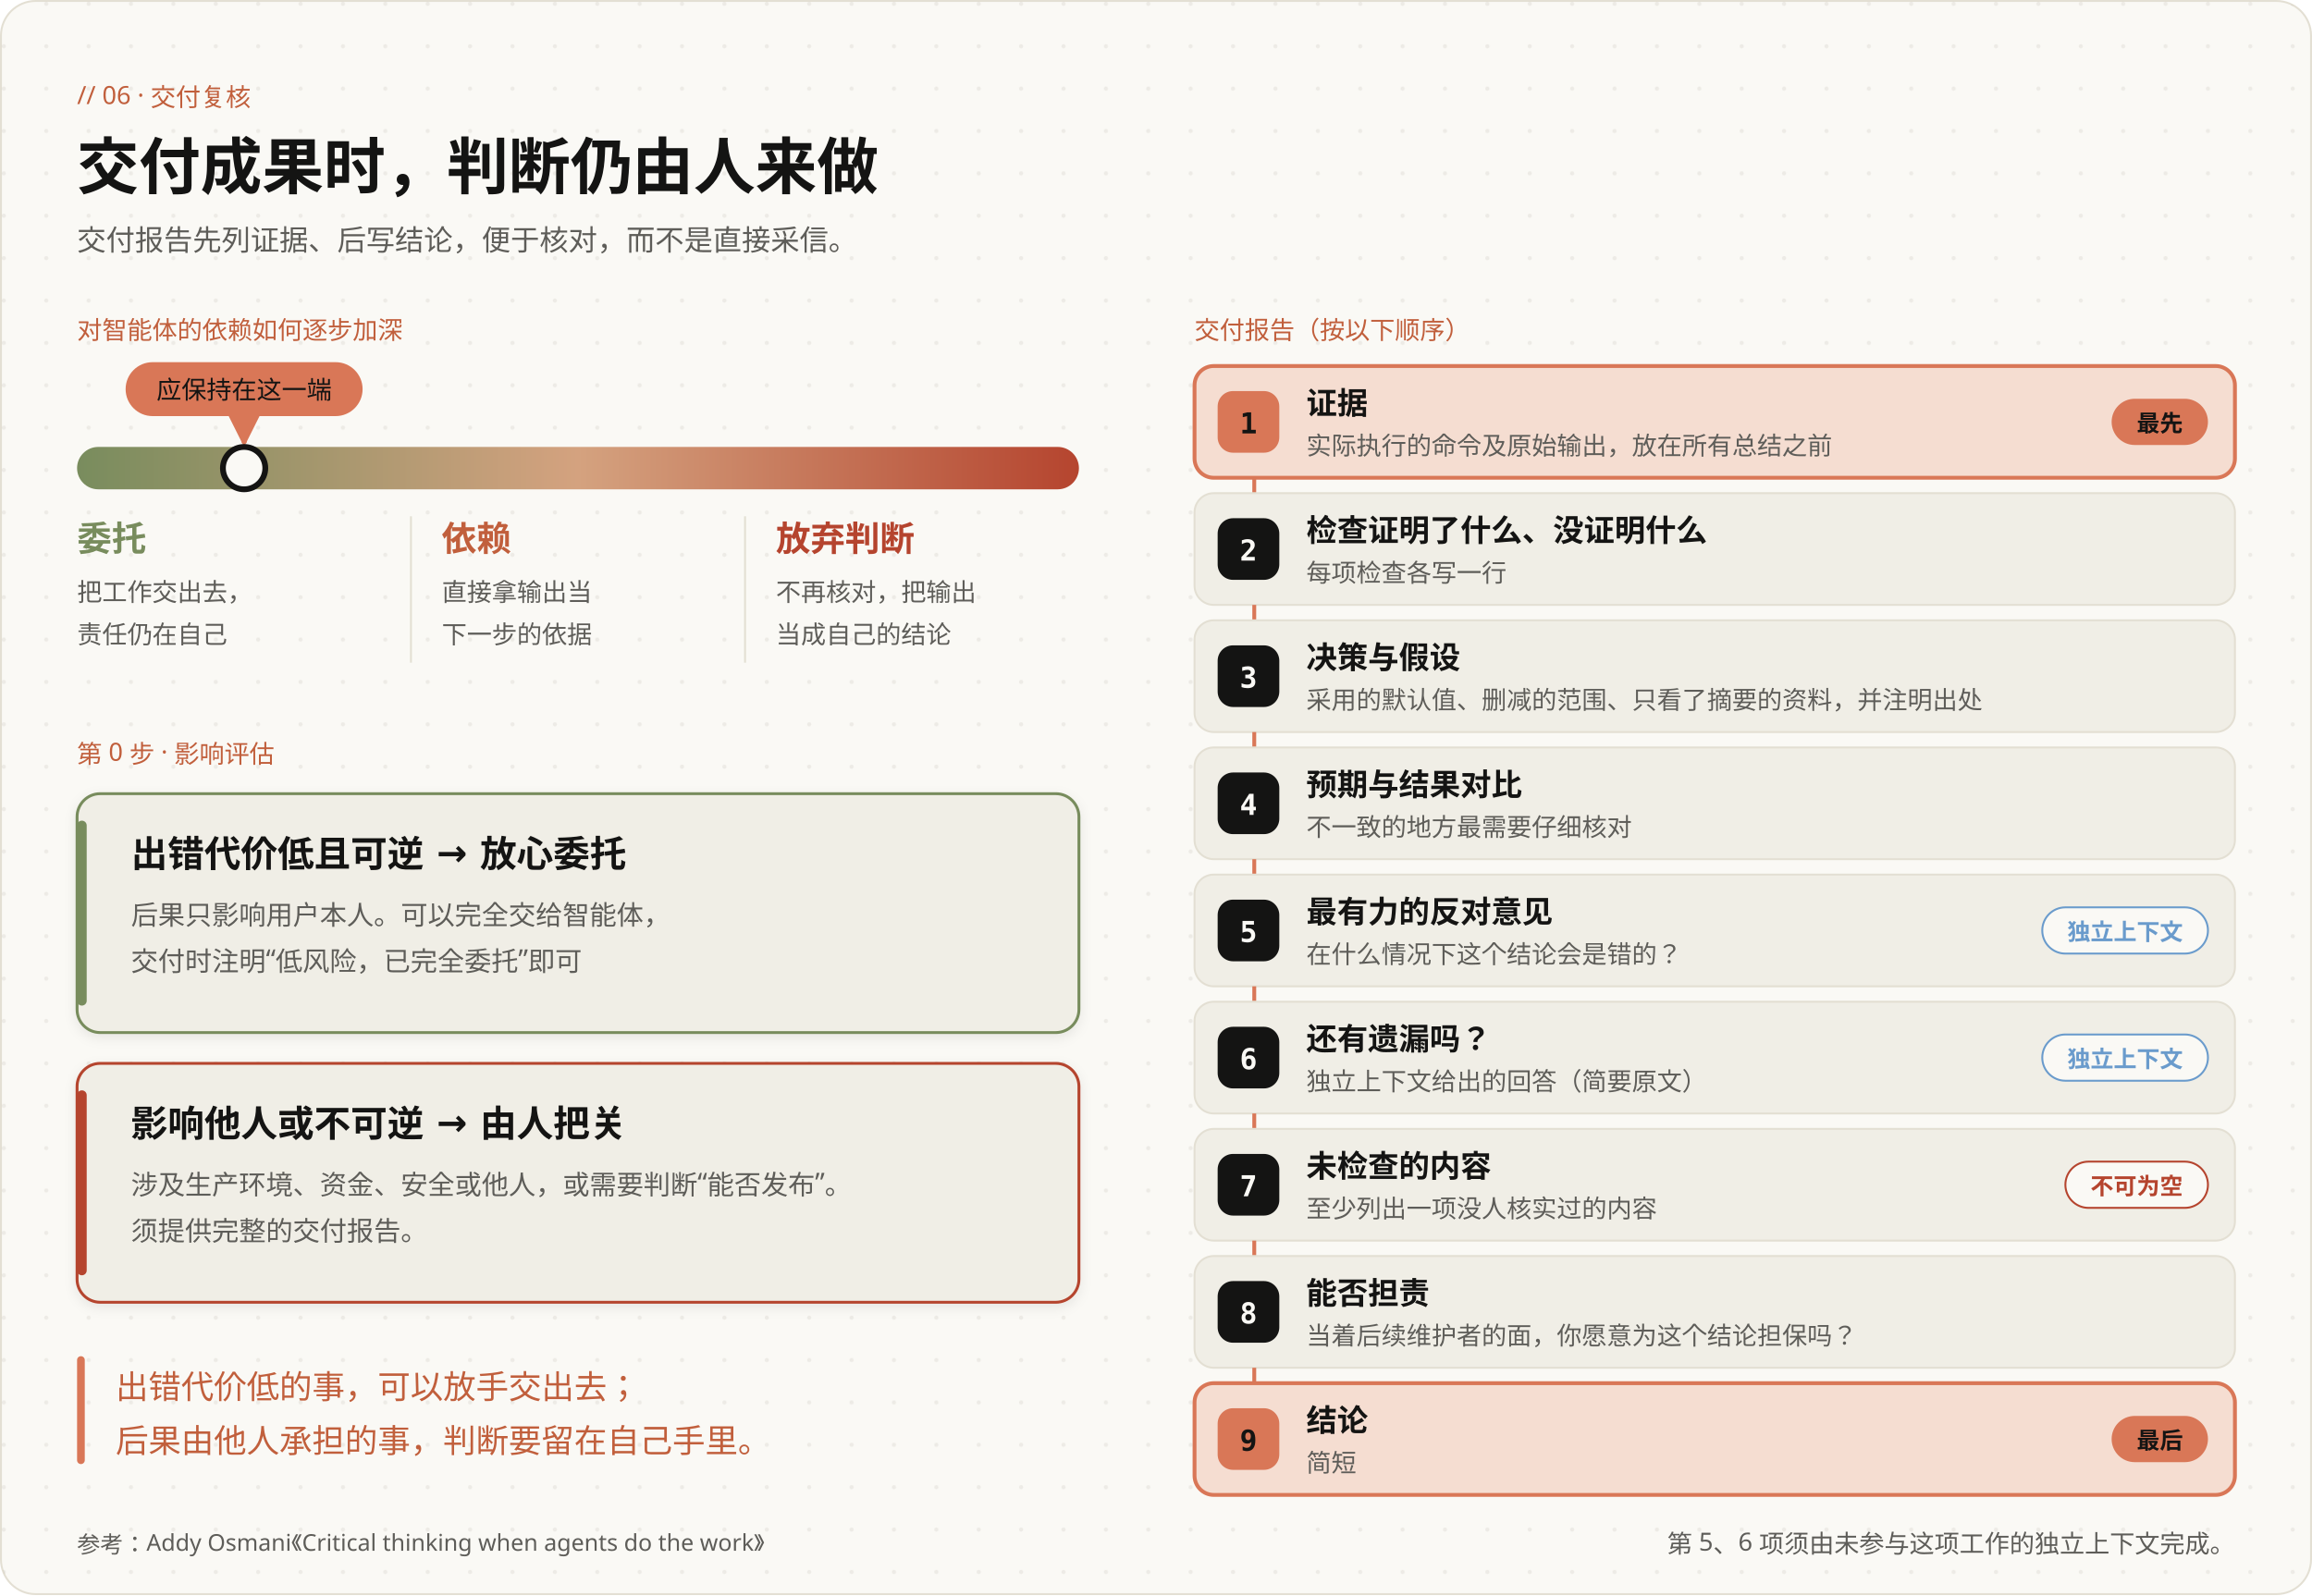
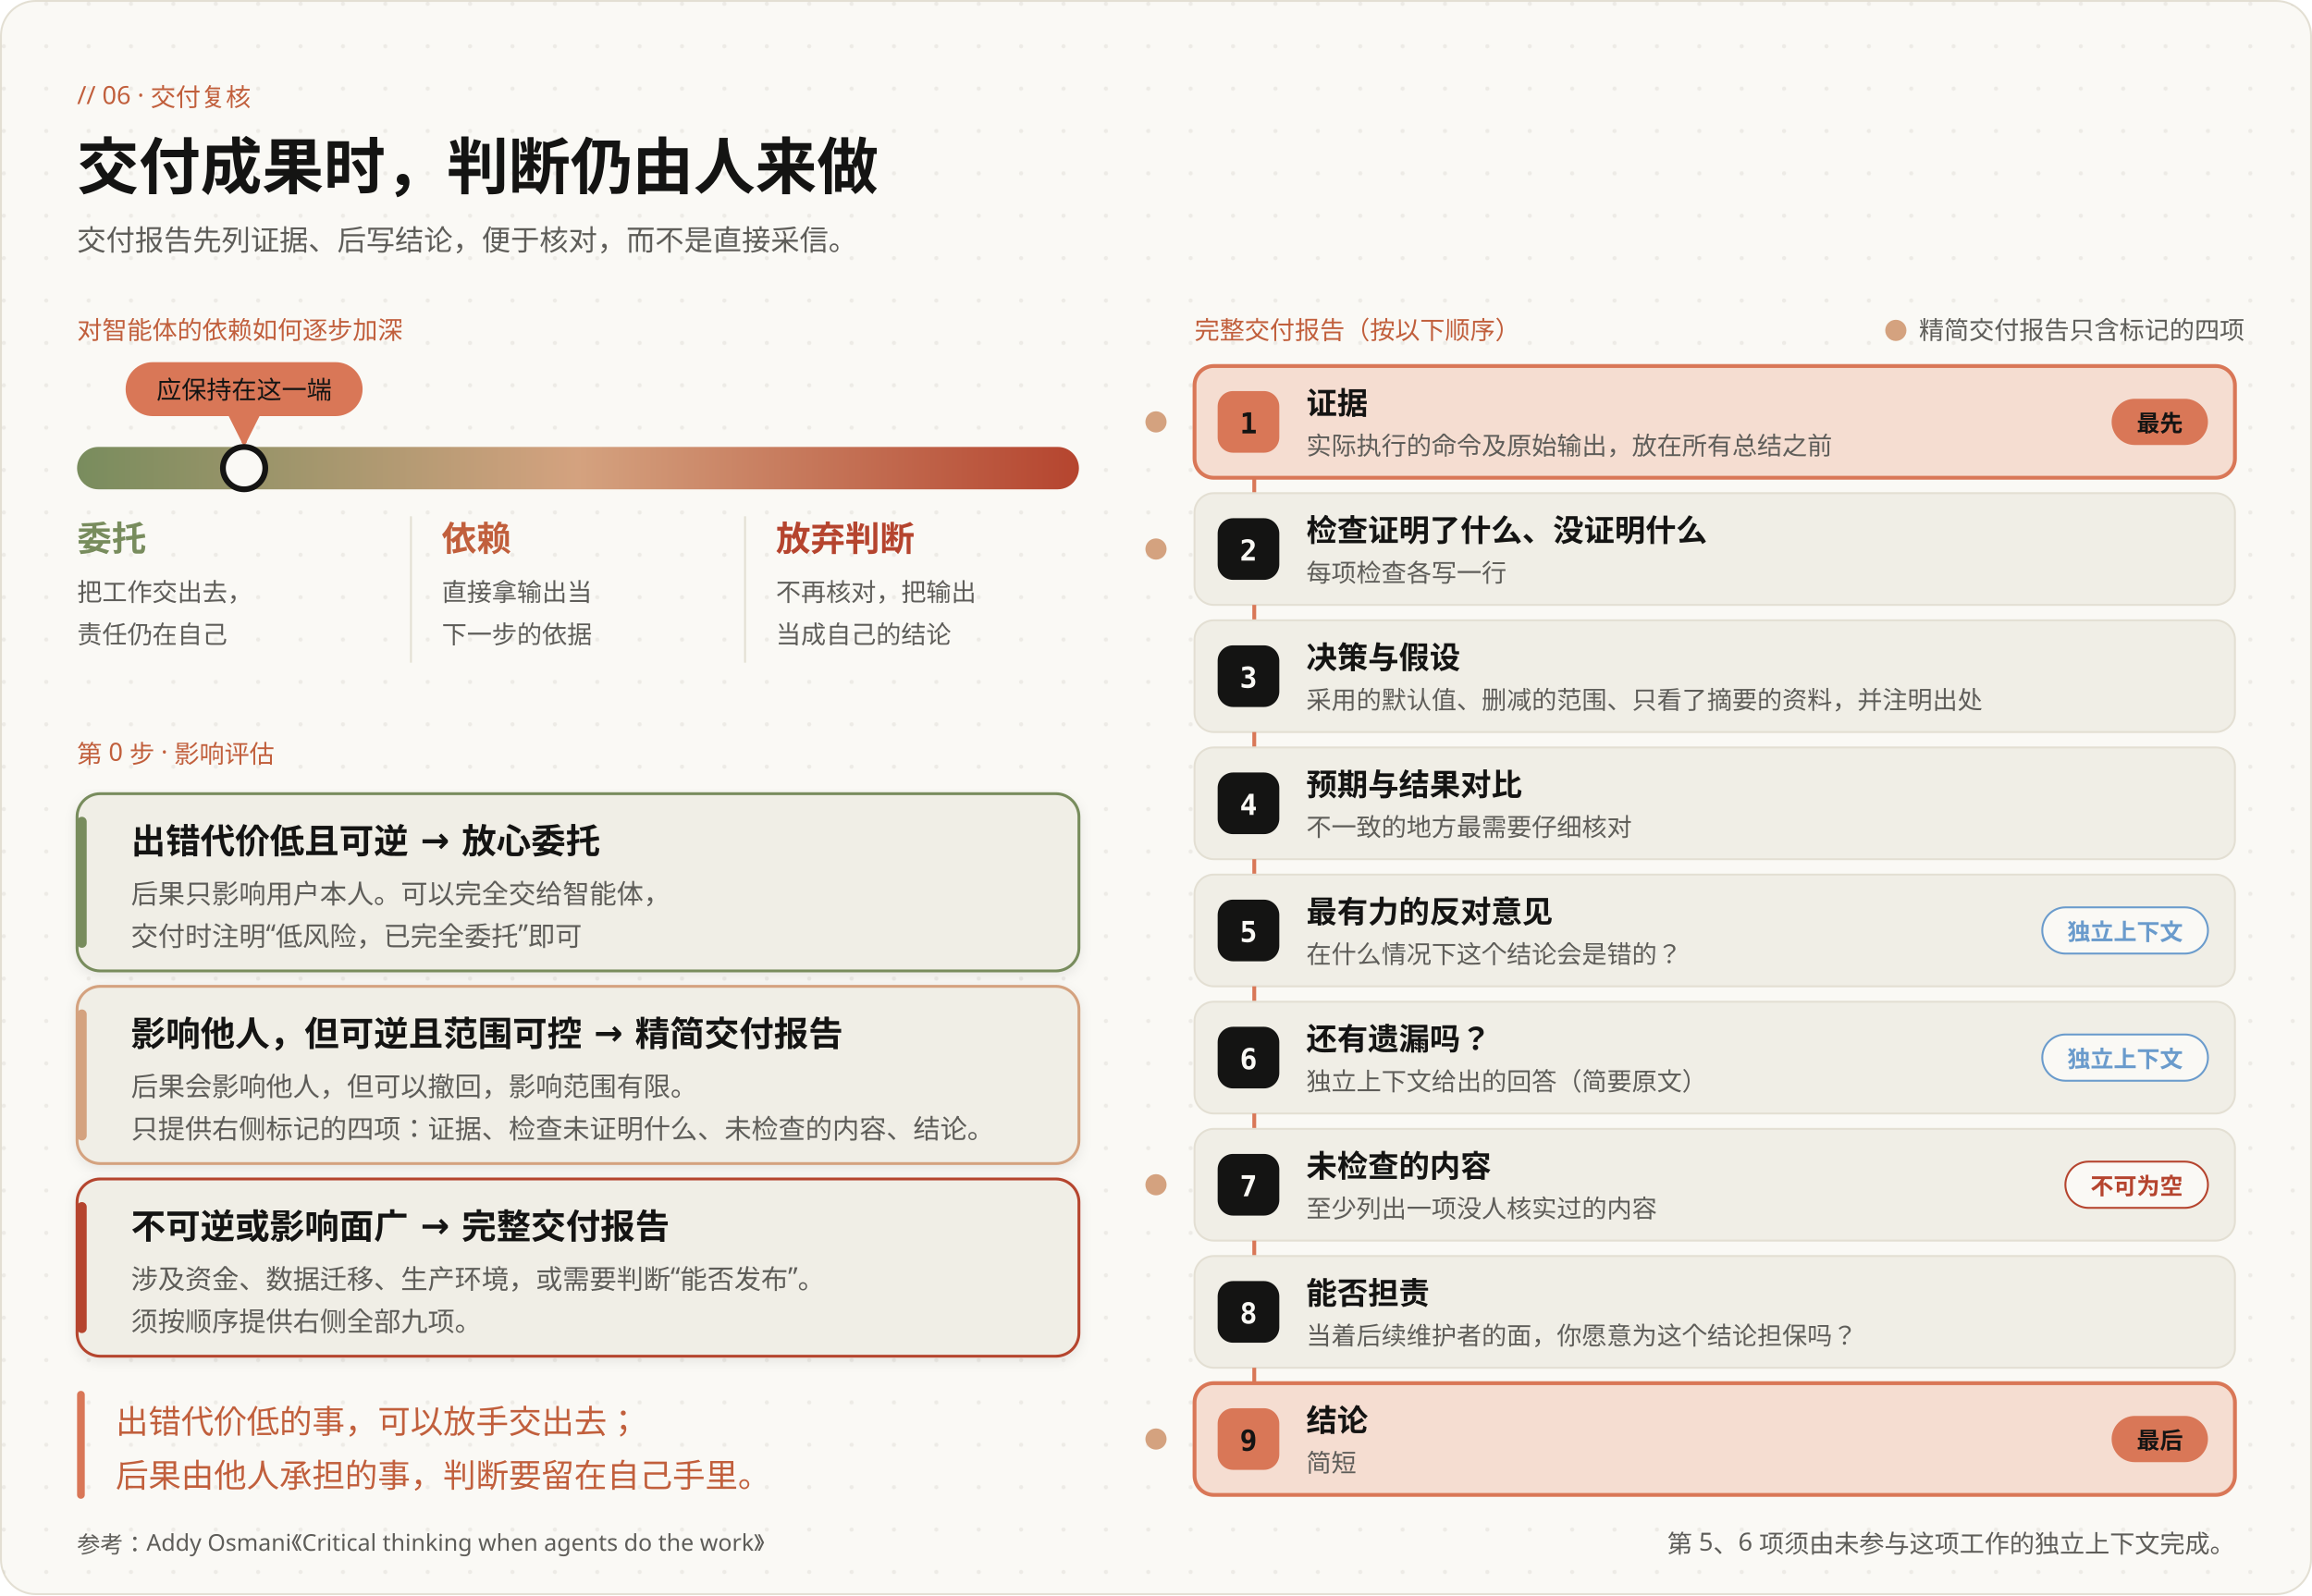
<svg xmlns="http://www.w3.org/2000/svg" width="1200" height="828" viewBox="0 0 1200 828" role="img" aria-labelledby="t d">
  <defs>
    <marker id="ah" viewBox="0 0 10 10" refX="8" refY="5" markerWidth="8" markerHeight="8" orient="auto-start-reverse">
      <path d="M1 1L9 5L1 9z" fill="#D97757" />
    </marker>
    <filter id="sh" x="-5%" y="-5%" width="110%" height="120%">
      <feDropShadow dx="0" dy="2" stdDeviation="3" flood-color="#141413" flood-opacity="0.08" />
    </filter>
    <pattern id="dots" width="22" height="22" patternUnits="userSpaceOnUse">
      <circle cx="2" cy="2" r="1.1" fill="#B1ADA1" opacity="0.35" />
    </pattern>
    <linearGradient id="spec" x1="0" x2="1">
      <stop offset="0" stop-color="#788C5D" />
      <stop offset="0.5" stop-color="#D4A27F" />
      <stop offset="1" stop-color="#B5442E" />
    </linearGradient>
  </defs>
  <rect x="0.5" y="0.5" width="1199" height="827" rx="18" fill="#FAF9F5" stroke="#E3DFD3" />
  <rect x="0.5" y="0.5" width="1199" height="827" rx="18" fill="url(#dots)" opacity="0.5" />
  <text x="40" y="54" font-family="Noto Sans SC, 'PingFang SC', 'Microsoft YaHei', sans-serif" font-size="13" font-weight="500" fill="#C15F3C">// 06 · 交付复核</text>
  <text x="40" y="98" font-family="Noto Sans SC, 'PingFang SC', 'Microsoft YaHei', sans-serif" font-size="32" font-weight="700" fill="#141413">交付成果时，判断仍由人来做</text>
  <text x="40" y="130" font-family="Noto Sans SC, 'PingFang SC', 'Microsoft YaHei', sans-serif" font-size="15" fill="#5E5D59">交付报告先列证据、后写结论，便于核对，而不是直接采信。</text>
  <text x="40" y="176" font-family="Noto Sans SC, 'PingFang SC', 'Microsoft YaHei', sans-serif" font-size="13" font-weight="500" fill="#C15F3C">对智能体的依赖如何逐步加深</text>
  <rect x="40" y="232" width="520" height="22" rx="11" fill="url(#spec)" />
  <rect x="65.2" y="188" width="123.0" height="28" rx="14" fill="#D97757" />
  <text x="126.7" y="207" font-family="Noto Sans SC, 'PingFang SC', 'Microsoft YaHei', sans-serif" font-size="13" font-weight="500" fill="#141413" text-anchor="middle">应保持在这一端</text>
  <path d="M126.7 220V230" stroke="#D97757" stroke-width="2.5" marker-end="url(#ah)" />
  <circle cx="126.7" cy="243" r="11" fill="#FAF9F5" stroke="#141413" stroke-width="3" />
  <text x="40.0" y="286" font-family="Noto Sans SC, 'PingFang SC', 'Microsoft YaHei', sans-serif" font-size="18" font-weight="700" fill="#788C5D">委托</text>
  <text x="40.0" y="312" font-family="Noto Sans SC, 'PingFang SC', 'Microsoft YaHei', sans-serif" font-size="13" fill="#5E5D59">把工作交出去，</text>
  <text x="40.0" y="334" font-family="Noto Sans SC, 'PingFang SC', 'Microsoft YaHei', sans-serif" font-size="13" fill="#5E5D59">责任仍在自己</text>
  <text x="229.3" y="286" font-family="Noto Sans SC, 'PingFang SC', 'Microsoft YaHei', sans-serif" font-size="18" font-weight="700" fill="#C15F3C">依赖</text>
  <text x="229.3" y="312" font-family="Noto Sans SC, 'PingFang SC', 'Microsoft YaHei', sans-serif" font-size="13" fill="#5E5D59">直接拿输出当</text>
  <text x="229.3" y="334" font-family="Noto Sans SC, 'PingFang SC', 'Microsoft YaHei', sans-serif" font-size="13" fill="#5E5D59">下一步的依据</text>
  <text x="402.7" y="286" font-family="Noto Sans SC, 'PingFang SC', 'Microsoft YaHei', sans-serif" font-size="18" font-weight="700" fill="#B5442E">放弃判断</text>
  <text x="402.7" y="312" font-family="Noto Sans SC, 'PingFang SC', 'Microsoft YaHei', sans-serif" font-size="13" fill="#5E5D59">不再核对，把输出</text>
  <text x="402.7" y="334" font-family="Noto Sans SC, 'PingFang SC', 'Microsoft YaHei', sans-serif" font-size="13" fill="#5E5D59">当成自己的结论</text>
  <path d="M213.3 268V344" stroke="#E3DFD3" />
  <path d="M386.7 268V344" stroke="#E3DFD3" />
  <text x="40" y="396" font-family="Noto Sans SC, 'PingFang SC', 'Microsoft YaHei', sans-serif" font-size="13" font-weight="500" fill="#C15F3C">第 0 步 · 影响评估</text>
-   <rect x="40" y="412" width="520" height="124" rx="12" fill="#F0EEE6" stroke="#788C5D" stroke-width="1.5" filter="url(#sh)" />
-   <rect x="40" y="426" width="5" height="96" rx="2.5" fill="#788C5D" />
-   <text x="68" y="450" font-family="Noto Sans SC, 'PingFang SC', 'Microsoft YaHei', sans-serif" font-size="19" font-weight="700" fill="#141413">出错代价低且可逆 → 放心委托</text>
-   <text x="68" y="480" font-family="Noto Sans SC, 'PingFang SC', 'Microsoft YaHei', sans-serif" font-size="14" fill="#5E5D59">后果只影响用户本人。可以完全交给智能体，</text>
-   <text x="68" y="504" font-family="Noto Sans SC, 'PingFang SC', 'Microsoft YaHei', sans-serif" font-size="14" fill="#5E5D59">交付时注明“低风险，已完全委托”即可</text>
-   <rect x="40" y="552" width="520" height="124" rx="12" fill="#F0EEE6" stroke="#B5442E" stroke-width="1.5" filter="url(#sh)" />
-   <rect x="40" y="566" width="5" height="96" rx="2.5" fill="#B5442E" />
-   <text x="68" y="590" font-family="Noto Sans SC, 'PingFang SC', 'Microsoft YaHei', sans-serif" font-size="19" font-weight="700" fill="#141413">影响他人或不可逆 → 由人把关</text>
-   <text x="68" y="620" font-family="Noto Sans SC, 'PingFang SC', 'Microsoft YaHei', sans-serif" font-size="14" fill="#5E5D59">涉及生产环境、资金、安全或他人，或需要判断“能否发布”。</text>
-   <text x="68" y="644" font-family="Noto Sans SC, 'PingFang SC', 'Microsoft YaHei', sans-serif" font-size="14" fill="#5E5D59">须提供完整的交付报告。</text>
-   <rect x="40" y="704" width="4" height="56" rx="2" fill="#D97757" />
-   <text x="60" y="726" font-family="Noto Sans SC, 'PingFang SC', 'Microsoft YaHei', sans-serif" font-size="17" font-weight="500" fill="#C15F3C">出错代价低的事，可以放手交出去；</text>
-   <text x="60" y="754" font-family="Noto Sans SC, 'PingFang SC', 'Microsoft YaHei', sans-serif" font-size="17" font-weight="500" fill="#C15F3C">后果由他人承担的事，判断要留在自己手里。</text>
-   <text x="620" y="176" font-family="Noto Sans SC, 'PingFang SC', 'Microsoft YaHei', sans-serif" font-size="13" font-weight="500" fill="#C15F3C">交付报告（按以下顺序）</text>
+   <rect x="40" y="412" width="520" height="92" rx="12" fill="#F0EEE6" stroke="#788C5D" stroke-width="1.5" filter="url(#sh)" />
+   <rect x="40" y="424" width="5" height="68" rx="2.5" fill="#788C5D" />
+   <text x="68" y="443" font-family="Noto Sans SC, 'PingFang SC', 'Microsoft YaHei', sans-serif" font-size="18" font-weight="700" fill="#141413">出错代价低且可逆 → 放心委托</text>
+   <text x="68" y="469" font-family="Noto Sans SC, 'PingFang SC', 'Microsoft YaHei', sans-serif" font-size="14" fill="#5E5D59">后果只影响用户本人。可以完全交给智能体，</text>
+   <text x="68" y="491" font-family="Noto Sans SC, 'PingFang SC', 'Microsoft YaHei', sans-serif" font-size="14" fill="#5E5D59">交付时注明“低风险，已完全委托”即可</text>
+   <rect x="40" y="512" width="520" height="92" rx="12" fill="#F0EEE6" stroke="#D4A27F" stroke-width="1.5" filter="url(#sh)" />
+   <rect x="40" y="524" width="5" height="68" rx="2.5" fill="#D4A27F" />
+   <text x="68" y="543" font-family="Noto Sans SC, 'PingFang SC', 'Microsoft YaHei', sans-serif" font-size="18" font-weight="700" fill="#141413">影响他人，但可逆且范围可控 → 精简交付报告</text>
+   <text x="68" y="569" font-family="Noto Sans SC, 'PingFang SC', 'Microsoft YaHei', sans-serif" font-size="14" fill="#5E5D59">后果会影响他人，但可以撤回，影响范围有限。</text>
+   <text x="68" y="591" font-family="Noto Sans SC, 'PingFang SC', 'Microsoft YaHei', sans-serif" font-size="14" fill="#5E5D59">只提供右侧标记的四项：证据、检查未证明什么、未检查的内容、结论。</text>
+   <rect x="40" y="612" width="520" height="92" rx="12" fill="#F0EEE6" stroke="#B5442E" stroke-width="1.5" filter="url(#sh)" />
+   <rect x="40" y="624" width="5" height="68" rx="2.5" fill="#B5442E" />
+   <text x="68" y="643" font-family="Noto Sans SC, 'PingFang SC', 'Microsoft YaHei', sans-serif" font-size="18" font-weight="700" fill="#141413">不可逆或影响面广 → 完整交付报告</text>
+   <text x="68" y="669" font-family="Noto Sans SC, 'PingFang SC', 'Microsoft YaHei', sans-serif" font-size="14" fill="#5E5D59">涉及资金、数据迁移、生产环境，或需要判断“能否发布”。</text>
+   <text x="68" y="691" font-family="Noto Sans SC, 'PingFang SC', 'Microsoft YaHei', sans-serif" font-size="14" fill="#5E5D59">须按顺序提供右侧全部九项。</text>
+   <rect x="40" y="722" width="4" height="56" rx="2" fill="#D97757" />
+   <text x="60" y="744" font-family="Noto Sans SC, 'PingFang SC', 'Microsoft YaHei', sans-serif" font-size="17" font-weight="500" fill="#C15F3C">出错代价低的事，可以放手交出去；</text>
+   <text x="60" y="772" font-family="Noto Sans SC, 'PingFang SC', 'Microsoft YaHei', sans-serif" font-size="17" font-weight="500" fill="#C15F3C">后果由他人承担的事，判断要留在自己手里。</text>
+   <text x="620" y="176" font-family="Noto Sans SC, 'PingFang SC', 'Microsoft YaHei', sans-serif" font-size="13" font-weight="500" fill="#C15F3C">完整交付报告（按以下顺序）</text>
+   <circle cx="984" cy="171.5" r="5.5" fill="#D4A27F" />
+   <text x="996" y="176" font-family="Noto Sans SC, 'PingFang SC', 'Microsoft YaHei', sans-serif" font-size="13" fill="#5E5D59">精简交付报告只含标记的四项</text>
  <rect x="620" y="190" width="540" height="58" rx="10" fill="#F5DDD1" stroke="#D97757" stroke-width="2" />
  <rect x="632" y="203" width="32" height="32" rx="8" fill="#D97757" />
  <text x="648" y="225" font-family="ui-monospace, SFMono-Regular, Menlo, Consolas, monospace" font-size="15" font-weight="700" fill="#141413" text-anchor="middle">1</text>
  <rect x="1096" y="207" width="50" height="24" rx="12" fill="#D97757" />
  <text x="1121.0" y="224" font-family="Noto Sans SC, 'PingFang SC', 'Microsoft YaHei', sans-serif" font-size="12" font-weight="700" fill="#141413" text-anchor="middle">最先</text>
  <text x="678" y="215" font-family="Noto Sans SC, 'PingFang SC', 'Microsoft YaHei', sans-serif" font-size="16" font-weight="700" fill="#141413">证据</text>
  <text x="678" y="236" font-family="Noto Sans SC, 'PingFang SC', 'Microsoft YaHei', sans-serif" font-size="13" fill="#5E5D59">实际执行的命令及原始输出，放在所有总结之前</text>
+   <circle cx="600" cy="219" r="5.5" fill="#D4A27F" />
+   <circle cx="600" cy="285" r="5.5" fill="#D4A27F" />
+   <circle cx="600" cy="615" r="5.5" fill="#D4A27F" />
+   <circle cx="600" cy="747" r="5.5" fill="#D4A27F" />
  <path d="M651 248v8" stroke="#D97757" stroke-width="2" />
  <rect x="620" y="256" width="540" height="58" rx="10" fill="#F0EEE6" stroke="#E3DFD3" stroke-width="1" />
  <rect x="632" y="269" width="32" height="32" rx="8" fill="#141413" />
  <text x="648" y="291" font-family="ui-monospace, SFMono-Regular, Menlo, Consolas, monospace" font-size="15" font-weight="700" fill="#FAF9F5" text-anchor="middle">2</text>
  <text x="678" y="281" font-family="Noto Sans SC, 'PingFang SC', 'Microsoft YaHei', sans-serif" font-size="16" font-weight="700" fill="#141413">检查证明了什么、没证明什么</text>
  <text x="678" y="302" font-family="Noto Sans SC, 'PingFang SC', 'Microsoft YaHei', sans-serif" font-size="13" fill="#5E5D59">每项检查各写一行</text>
  <path d="M651 314v8" stroke="#D97757" stroke-width="2" />
  <rect x="620" y="322" width="540" height="58" rx="10" fill="#F0EEE6" stroke="#E3DFD3" stroke-width="1" />
  <rect x="632" y="335" width="32" height="32" rx="8" fill="#141413" />
  <text x="648" y="357" font-family="ui-monospace, SFMono-Regular, Menlo, Consolas, monospace" font-size="15" font-weight="700" fill="#FAF9F5" text-anchor="middle">3</text>
  <text x="678" y="347" font-family="Noto Sans SC, 'PingFang SC', 'Microsoft YaHei', sans-serif" font-size="16" font-weight="700" fill="#141413">决策与假设</text>
  <text x="678" y="368" font-family="Noto Sans SC, 'PingFang SC', 'Microsoft YaHei', sans-serif" font-size="13" fill="#5E5D59">采用的默认值、删减的范围、只看了摘要的资料，并注明出处</text>
  <path d="M651 380v8" stroke="#D97757" stroke-width="2" />
  <rect x="620" y="388" width="540" height="58" rx="10" fill="#F0EEE6" stroke="#E3DFD3" stroke-width="1" />
  <rect x="632" y="401" width="32" height="32" rx="8" fill="#141413" />
  <text x="648" y="423" font-family="ui-monospace, SFMono-Regular, Menlo, Consolas, monospace" font-size="15" font-weight="700" fill="#FAF9F5" text-anchor="middle">4</text>
  <text x="678" y="413" font-family="Noto Sans SC, 'PingFang SC', 'Microsoft YaHei', sans-serif" font-size="16" font-weight="700" fill="#141413">预期与结果对比</text>
  <text x="678" y="434" font-family="Noto Sans SC, 'PingFang SC', 'Microsoft YaHei', sans-serif" font-size="13" fill="#5E5D59">不一致的地方最需要仔细核对</text>
  <path d="M651 446v8" stroke="#D97757" stroke-width="2" />
  <rect x="620" y="454" width="540" height="58" rx="10" fill="#F0EEE6" stroke="#E3DFD3" stroke-width="1" />
  <rect x="632" y="467" width="32" height="32" rx="8" fill="#141413" />
  <text x="648" y="489" font-family="ui-monospace, SFMono-Regular, Menlo, Consolas, monospace" font-size="15" font-weight="700" fill="#FAF9F5" text-anchor="middle">5</text>
  <rect x="1060" y="471" width="86" height="24" rx="12" fill="#FAF9F5" stroke="#6A9BCC" />
  <text x="1103.0" y="488" font-family="Noto Sans SC, 'PingFang SC', 'Microsoft YaHei', sans-serif" font-size="12" font-weight="700" fill="#6A9BCC" text-anchor="middle">独立上下文</text>
  <text x="678" y="479" font-family="Noto Sans SC, 'PingFang SC', 'Microsoft YaHei', sans-serif" font-size="16" font-weight="700" fill="#141413">最有力的反对意见</text>
  <text x="678" y="500" font-family="Noto Sans SC, 'PingFang SC', 'Microsoft YaHei', sans-serif" font-size="13" fill="#5E5D59">在什么情况下这个结论会是错的？</text>
  <path d="M651 512v8" stroke="#D97757" stroke-width="2" />
  <rect x="620" y="520" width="540" height="58" rx="10" fill="#F0EEE6" stroke="#E3DFD3" stroke-width="1" />
  <rect x="632" y="533" width="32" height="32" rx="8" fill="#141413" />
  <text x="648" y="555" font-family="ui-monospace, SFMono-Regular, Menlo, Consolas, monospace" font-size="15" font-weight="700" fill="#FAF9F5" text-anchor="middle">6</text>
  <rect x="1060" y="537" width="86" height="24" rx="12" fill="#FAF9F5" stroke="#6A9BCC" />
  <text x="1103.0" y="554" font-family="Noto Sans SC, 'PingFang SC', 'Microsoft YaHei', sans-serif" font-size="12" font-weight="700" fill="#6A9BCC" text-anchor="middle">独立上下文</text>
  <text x="678" y="545" font-family="Noto Sans SC, 'PingFang SC', 'Microsoft YaHei', sans-serif" font-size="16" font-weight="700" fill="#141413">还有遗漏吗？</text>
  <text x="678" y="566" font-family="Noto Sans SC, 'PingFang SC', 'Microsoft YaHei', sans-serif" font-size="13" fill="#5E5D59">独立上下文给出的回答（简要原文）</text>
  <path d="M651 578v8" stroke="#D97757" stroke-width="2" />
  <rect x="620" y="586" width="540" height="58" rx="10" fill="#F0EEE6" stroke="#E3DFD3" stroke-width="1" />
  <rect x="632" y="599" width="32" height="32" rx="8" fill="#141413" />
  <text x="648" y="621" font-family="ui-monospace, SFMono-Regular, Menlo, Consolas, monospace" font-size="15" font-weight="700" fill="#FAF9F5" text-anchor="middle">7</text>
  <rect x="1072" y="603" width="74" height="24" rx="12" fill="#FAF9F5" stroke="#B5442E" />
  <text x="1109.0" y="620" font-family="Noto Sans SC, 'PingFang SC', 'Microsoft YaHei', sans-serif" font-size="12" font-weight="700" fill="#B5442E" text-anchor="middle">不可为空</text>
  <text x="678" y="611" font-family="Noto Sans SC, 'PingFang SC', 'Microsoft YaHei', sans-serif" font-size="16" font-weight="700" fill="#141413">未检查的内容</text>
  <text x="678" y="632" font-family="Noto Sans SC, 'PingFang SC', 'Microsoft YaHei', sans-serif" font-size="13" fill="#5E5D59">至少列出一项没人核实过的内容</text>
  <path d="M651 644v8" stroke="#D97757" stroke-width="2" />
  <rect x="620" y="652" width="540" height="58" rx="10" fill="#F0EEE6" stroke="#E3DFD3" stroke-width="1" />
  <rect x="632" y="665" width="32" height="32" rx="8" fill="#141413" />
  <text x="648" y="687" font-family="ui-monospace, SFMono-Regular, Menlo, Consolas, monospace" font-size="15" font-weight="700" fill="#FAF9F5" text-anchor="middle">8</text>
  <text x="678" y="677" font-family="Noto Sans SC, 'PingFang SC', 'Microsoft YaHei', sans-serif" font-size="16" font-weight="700" fill="#141413">能否担责</text>
  <text x="678" y="698" font-family="Noto Sans SC, 'PingFang SC', 'Microsoft YaHei', sans-serif" font-size="13" fill="#5E5D59">当着后续维护者的面，你愿意为这个结论担保吗？</text>
  <path d="M651 710v8" stroke="#D97757" stroke-width="2" />
  <rect x="620" y="718" width="540" height="58" rx="10" fill="#F5DDD1" stroke="#D97757" stroke-width="2" />
  <rect x="632" y="731" width="32" height="32" rx="8" fill="#D97757" />
  <text x="648" y="753" font-family="ui-monospace, SFMono-Regular, Menlo, Consolas, monospace" font-size="15" font-weight="700" fill="#141413" text-anchor="middle">9</text>
  <rect x="1096" y="735" width="50" height="24" rx="12" fill="#D97757" />
  <text x="1121.0" y="752" font-family="Noto Sans SC, 'PingFang SC', 'Microsoft YaHei', sans-serif" font-size="12" font-weight="700" fill="#141413" text-anchor="middle">最后</text>
  <text x="678" y="743" font-family="Noto Sans SC, 'PingFang SC', 'Microsoft YaHei', sans-serif" font-size="16" font-weight="700" fill="#141413">结论</text>
  <text x="678" y="764" font-family="Noto Sans SC, 'PingFang SC', 'Microsoft YaHei', sans-serif" font-size="13" fill="#5E5D59">简短</text>
  <text x="1160" y="806" font-family="Noto Sans SC, 'PingFang SC', 'Microsoft YaHei', sans-serif" font-size="13" fill="#5E5D59" text-anchor="end">第 5、6 项须由未参与这项工作的独立上下文完成。</text>
  <text x="40" y="806" font-family="Noto Sans SC, 'PingFang SC', 'Microsoft YaHei', sans-serif" font-size="12" fill="#5E5D59">参考：Addy Osmani《Critical thinking when agents do the work》</text>
</svg>
